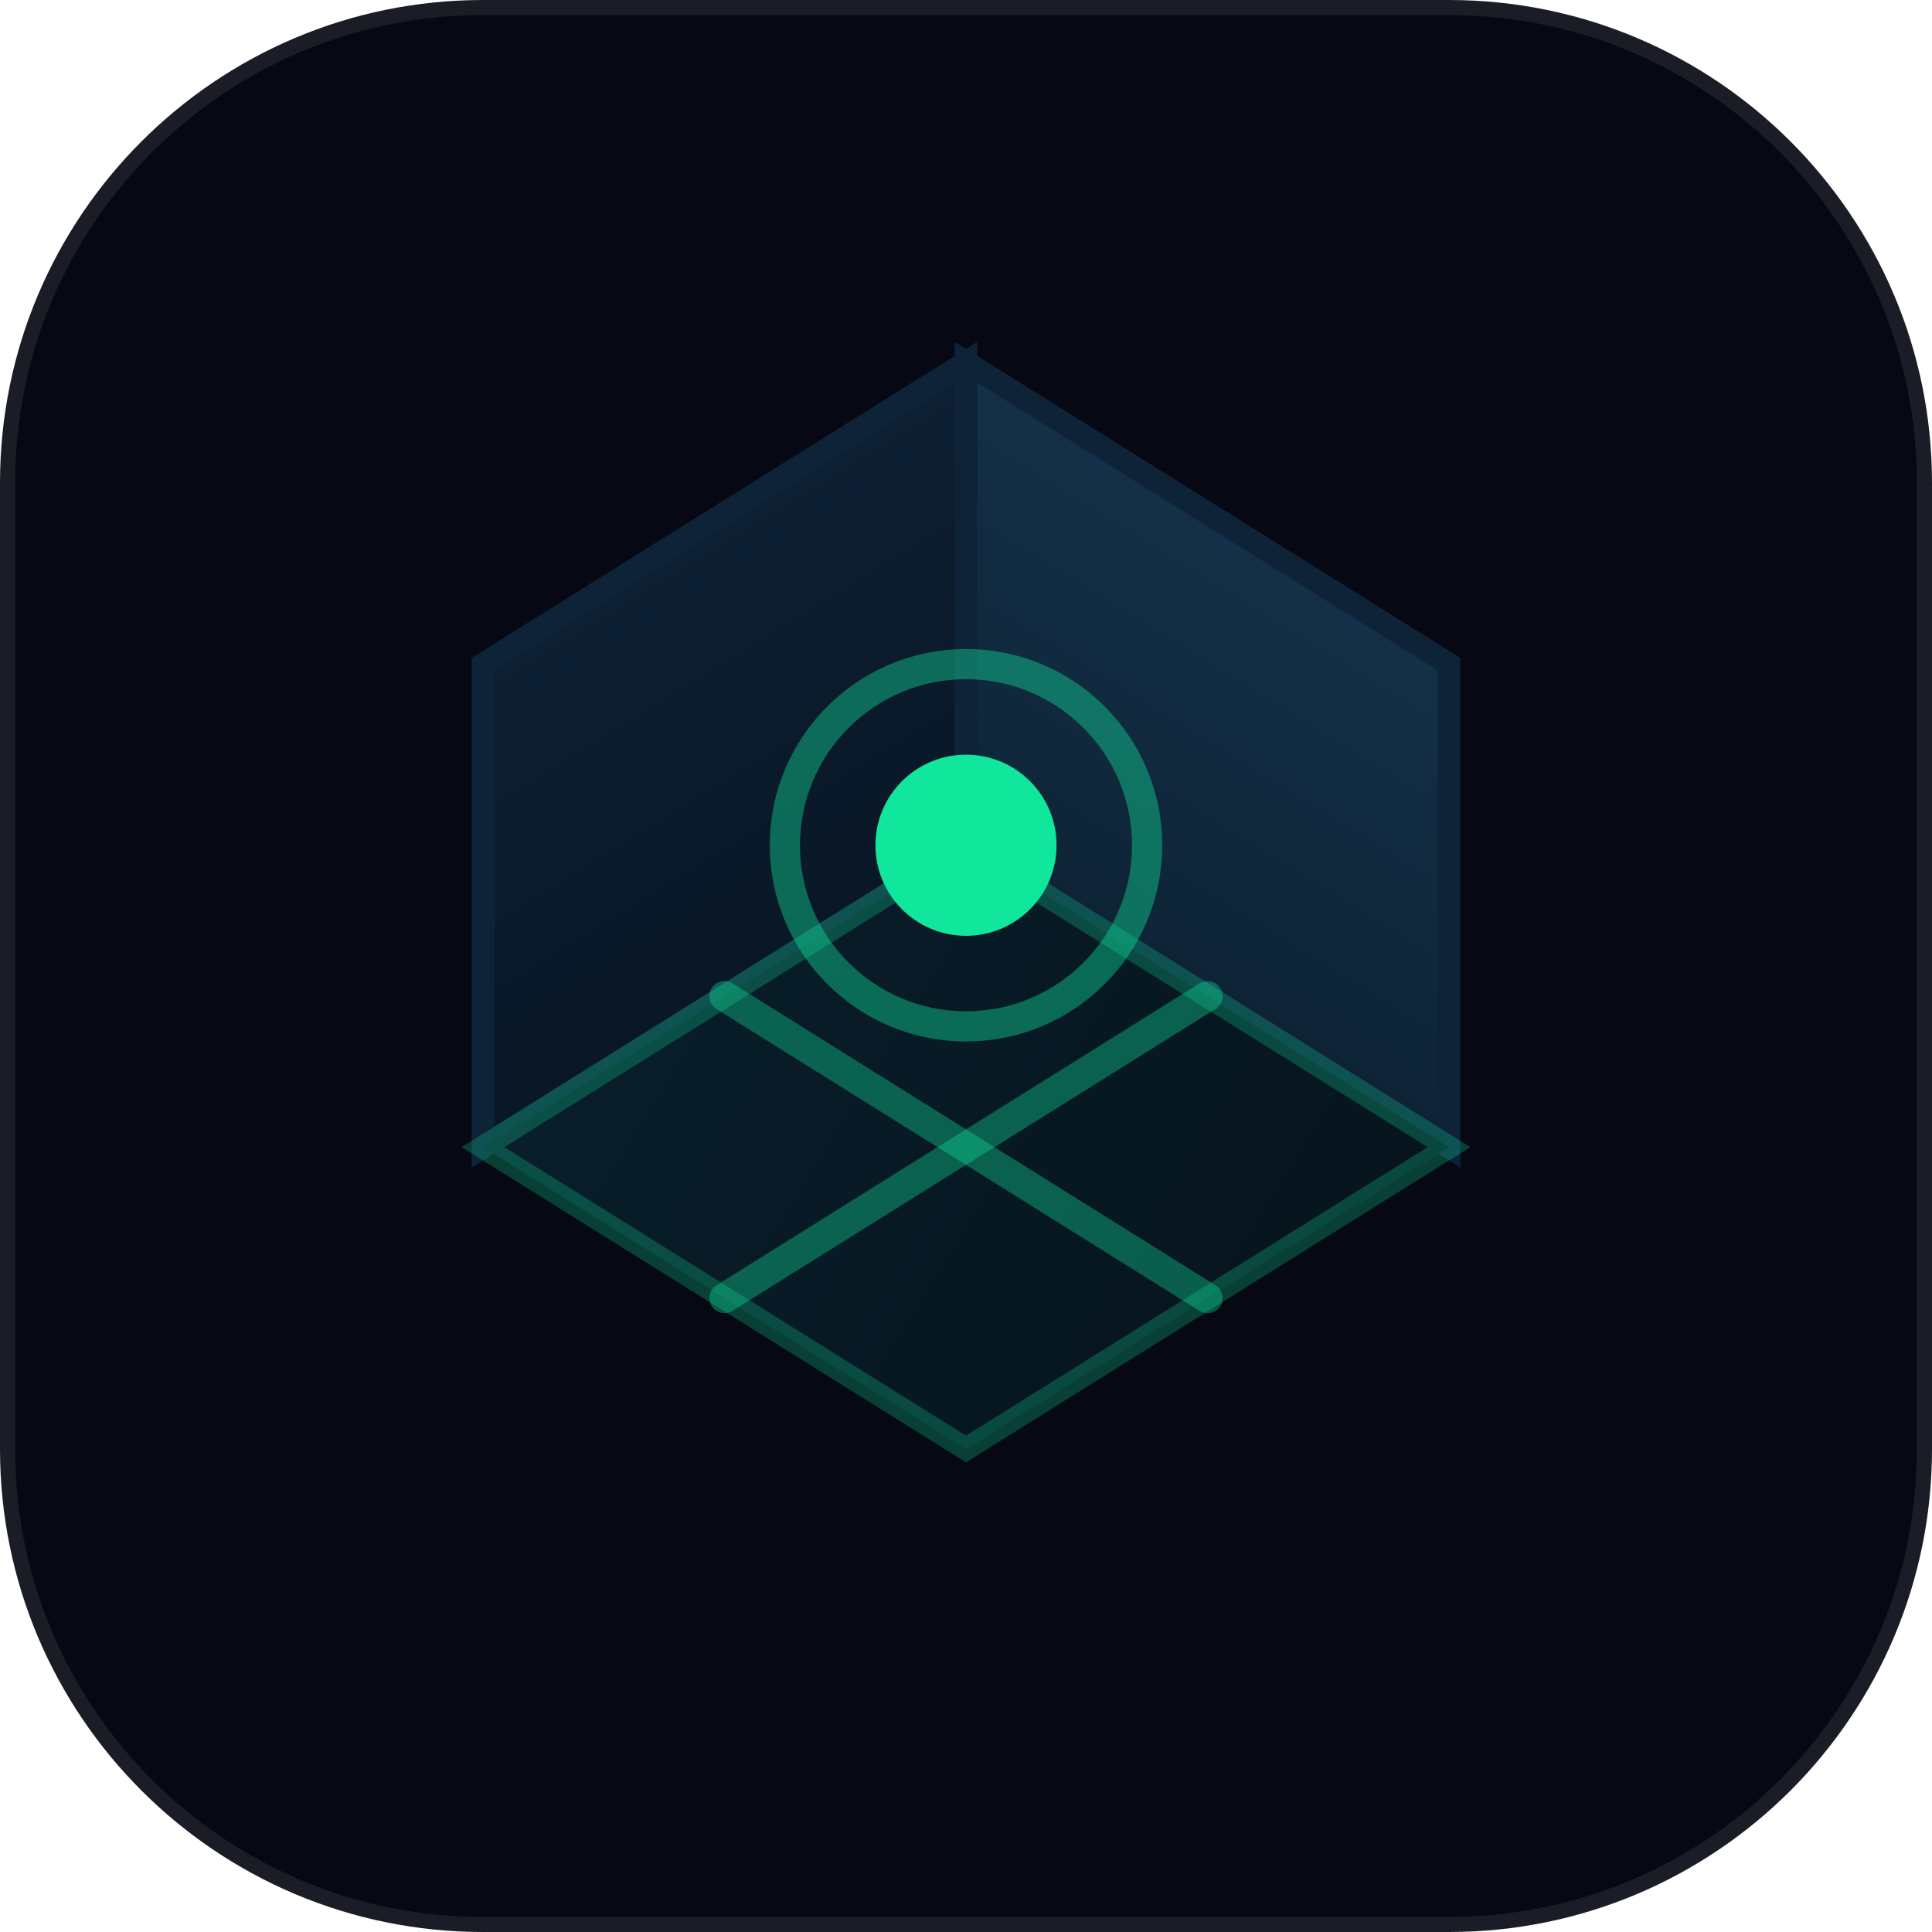
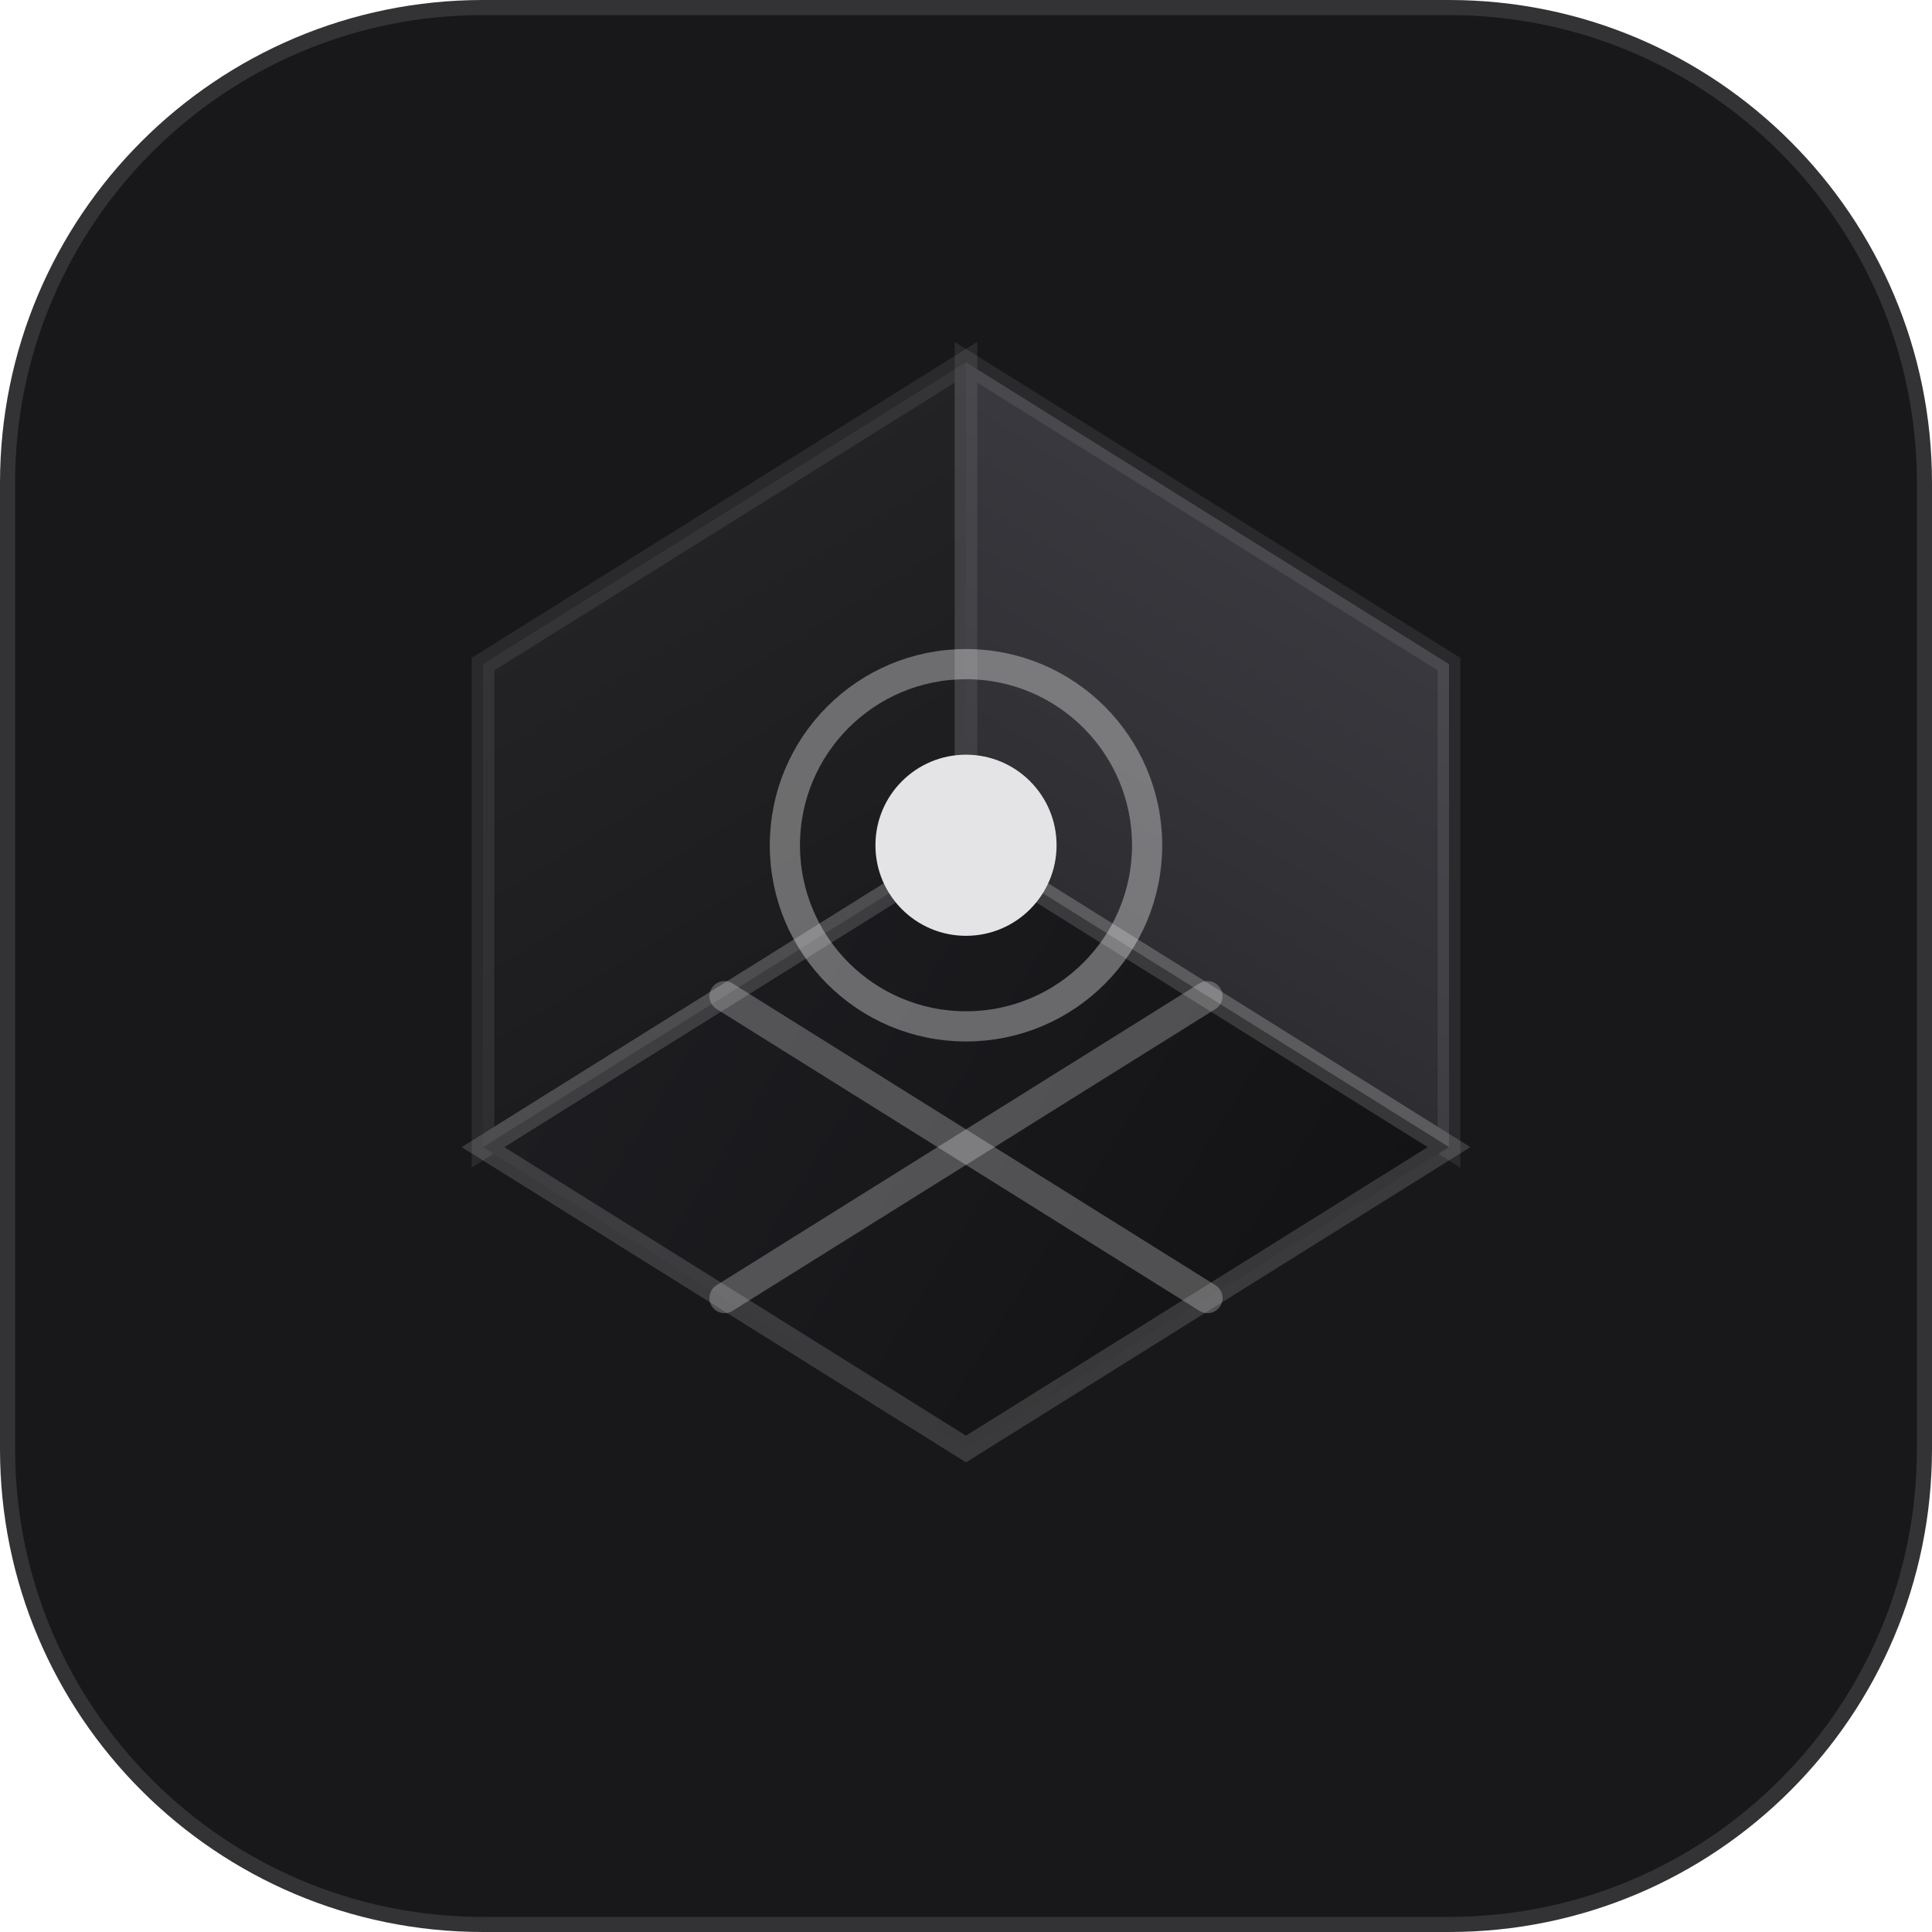
<svg xmlns="http://www.w3.org/2000/svg" viewBox="0 0 64 64" fill="none">
-   <rect width="64" height="64" rx="16" fill="#060913" />
-   <rect width="64" height="64" rx="16" stroke="rgba(255, 255, 255, 0.08)" stroke-width="1" />
-   <path d="M32 12L16 22V38L32 28V12Z" fill="url(#prism-left)" stroke="#0E2338" stroke-width="0.75" />
-   <path d="M32 12L48 22V38L32 28V12Z" fill="url(#prism-right)" stroke="#0E2338" stroke-width="0.75" />
-   <path d="M16 38L32 48L48 38L32 28L16 38Z" fill="url(#prism-base)" stroke="rgba(16, 231, 157, 0.25)" stroke-width="0.75" />
-   <path d="M24 33L40 43" stroke="rgba(16, 231, 157, 0.35)" stroke-width="1" stroke-linecap="round" />
-   <path d="M40 33L24 43" stroke="rgba(16, 231, 157, 0.35)" stroke-width="1" stroke-linecap="round" />
-   <circle cx="32" cy="28" r="3" fill="#10E79D" />
-   <circle cx="32" cy="28" r="6" stroke="rgba(16, 231, 157, 0.4)" stroke-width="1" />
+   <rect width="64" height="64" rx="16" fill="#18181B" />
+   <rect width="64" height="64" rx="16" stroke="rgba(255, 255, 255, 0.12)" stroke-width="1" />
+   <path d="M32 12L16 22V38L32 28V12Z" fill="url(#prism-left)" stroke="rgba(255, 255, 255, 0.08)" stroke-width="0.75" />
+   <path d="M32 12L48 22V38L32 28V12Z" fill="url(#prism-right)" stroke="rgba(255, 255, 255, 0.08)" stroke-width="0.75" />
+   <path d="M16 38L32 48L48 38L32 28L16 38Z" fill="url(#prism-base)" stroke="rgba(255, 255, 255, 0.15)" stroke-width="0.75" />
+   <path d="M24 33L40 43" stroke="rgba(255, 255, 255, 0.25)" stroke-width="1" stroke-linecap="round" />
+   <path d="M40 33L24 43" stroke="rgba(255, 255, 255, 0.25)" stroke-width="1" stroke-linecap="round" />
+   <circle cx="32" cy="28" r="3" fill="#E4E4E7" />
+   <circle cx="32" cy="28" r="6" stroke="rgba(255, 255, 255, 0.35)" stroke-width="1" />
  <defs>
    <linearGradient id="prism-left" x1="16" y1="12" x2="32" y2="38" gradientUnits="userSpaceOnUse">
-       <stop stop-color="#0F243A" />
-       <stop offset="1" stop-color="#07121E" />
+       <stop stop-color="#27272A" />
+       <stop offset="1" stop-color="#18181B" />
    </linearGradient>
    <linearGradient id="prism-right" x1="48" y1="12" x2="32" y2="38" gradientUnits="userSpaceOnUse">
-       <stop stop-color="#163854" />
-       <stop offset="1" stop-color="#0B1C2A" />
+       <stop stop-color="#3F3F46" />
+       <stop offset="1" stop-color="#27272A" />
    </linearGradient>
    <linearGradient id="prism-base" x1="16" y1="28" x2="48" y2="48" gradientUnits="userSpaceOnUse">
-       <stop stop-color="#09202D" />
-       <stop offset="1" stop-color="#06121B" />
+       <stop stop-color="#1F1F23" />
+       <stop offset="1" stop-color="#111113" />
    </linearGradient>
  </defs>
</svg>
